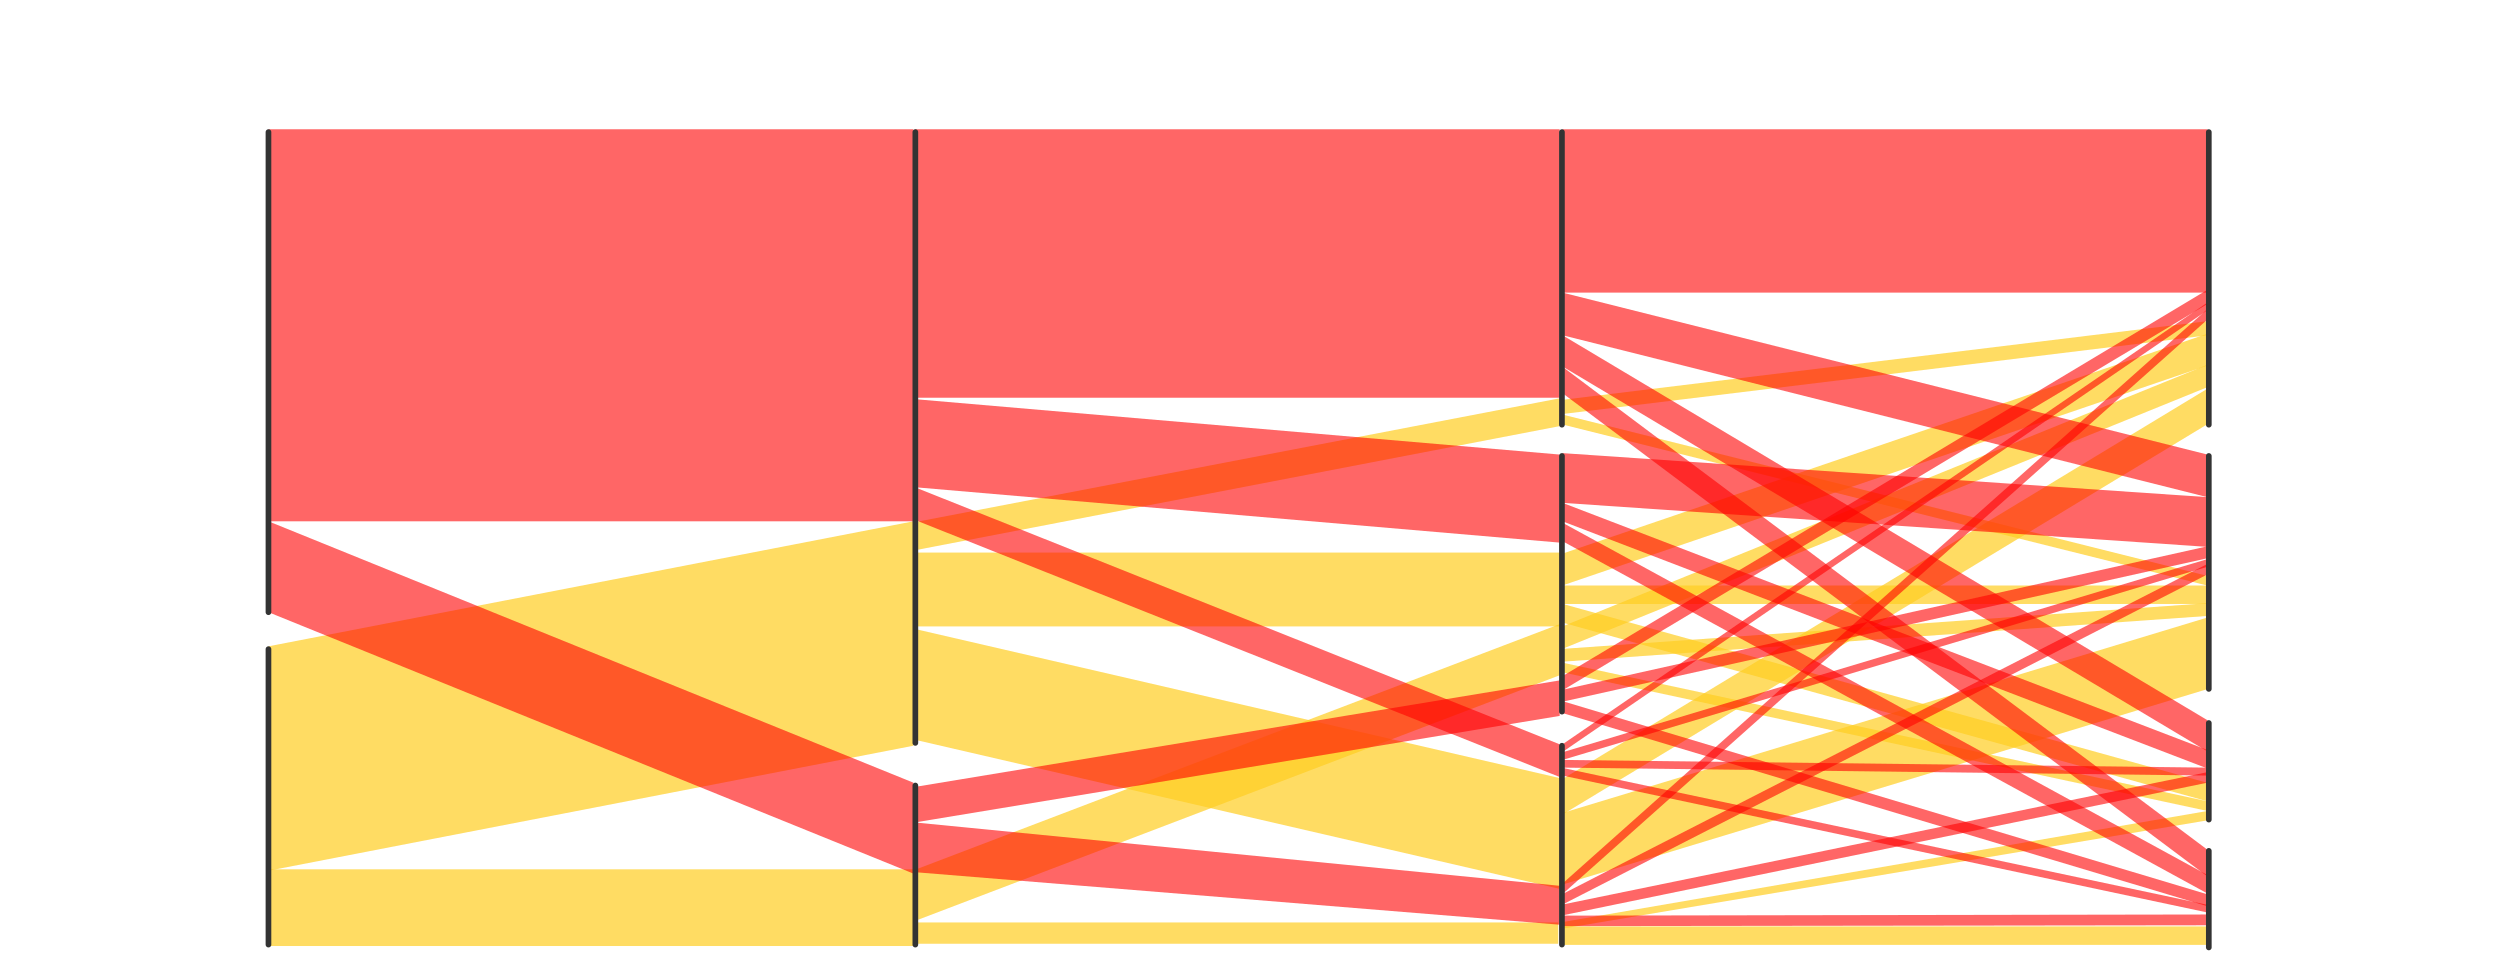
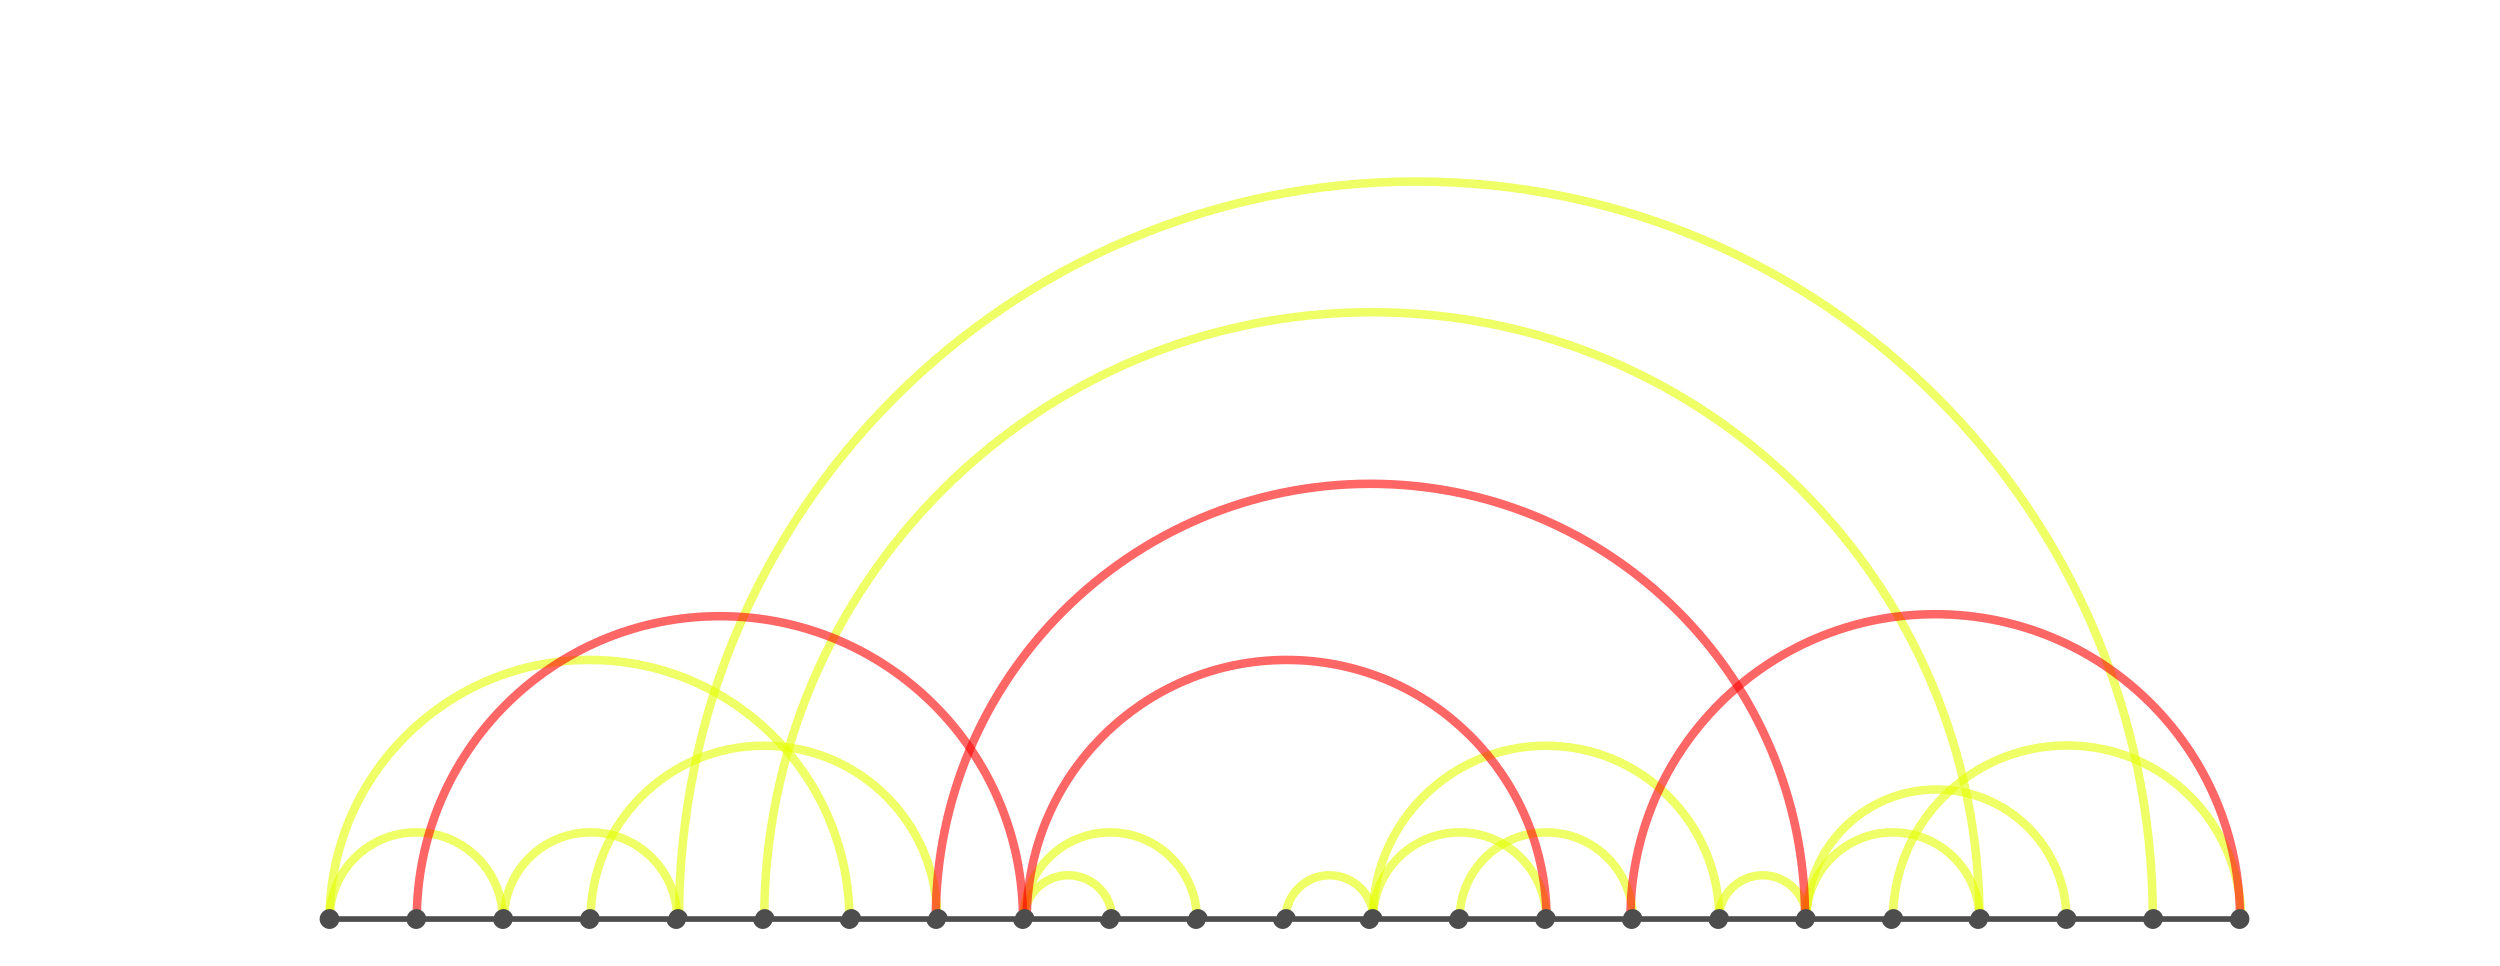
- <svg width="900" height="340" viewBox="-70,-30,880,340" style="max-width: 100%; height: auto; font: 10px sans-serif;" id="svg">
-   <g id="g_16">
-     <polygon points="707.3,88 480.3,115.7 480.3,110.7 707.3,83  " opacity="0.7" fill="#FFCD21" id="polygon_35" />
-     <polygon points="707.3,176.2 480.3,119.5 480.3,116 707.3,172.8  " opacity="0.7" fill="#FFCD21" id="polygon_34" />
-     <polygon points="707.5,98.5 480.5,175.9 480.5,164.7 707.5,87.3  " opacity="0.7" fill="#FFCD21" id="polygon_33" />
-     <rect x="480.5" y="176.1" width="227" height="6.5" opacity="0.7" fill="#FFCD21" id="rect_7" />
-     <polygon points="707.5,252.2 480.5,189.3 480.5,182.7 707.5,245.7  " opacity="0.7" fill="#FFCD21" id="polygon_32" />
-     <polygon points="707.2,106.2 480.2,198.3 480.2,190.4 707.2,98.3  " opacity="0.7" fill="#FFCD21" id="polygon_31" />
-     <polygon points="707.2,186.8 480.2,202.9 480.2,198.4 707.2,182.3  " opacity="0.7" fill="#FFCD21" id="polygon_30" />
-     <polygon points="707.2,255.5 480.2,206.7 480.2,203.3 707.2,252.1  " opacity="0.7" fill="#FFCD21" id="polygon_29" />
-     <polygon points="707.2,119.2 480.2,256.6 480.2,244.1 707.2,106.7  " opacity="0.7" fill="#FFCD21" id="polygon_28" />
-     <polygon points="707.2,212.5 480.2,281.3 480.2,256.1 707.2,187.3  " opacity="0.7" fill="#FFCD21" id="polygon_27" />
-     <rect x="479.8" y="296.1" width="227" height="6.5" opacity="0.7" fill="#FFCD21" id="rect_6" />
-     <polygon points="706.8,258.8 479.8,296.9 479.8,294.6 706.8,255.5  " opacity="0.7" fill="#FFCD21" id="polygon_26" />
-     <polygon points="479,120 252,163.7 252,153.8 479,110.2  " opacity="0.7" fill="#FFCD21" id="polygon_25" />
-     <rect x="24.5" y="276" width="227" height="27" opacity="0.7" fill="#FFCD21" id="rect_5" />
-     <rect x="251.5" y="294.7" width="227" height="7.5" opacity="0.7" fill="#FFCD21" id="rect_4" />
-     <rect x="252.5" y="164.5" width="227" height="26" opacity="0.7" fill="#FFCD21" id="rect_3" />
-     <polygon points="479.5,283 252.5,230.5 252.5,191.5 479.5,244  " opacity="0.7" fill="#FFCD21" id="polygon_24" />
-     <polygon points="479.5,207.5 252.5,294 252.5,276 479.5,189.5  " opacity="0.7" fill="#FFCD21" id="polygon_23" />
-     <polygon points="251.5,232.5 24.5,276.5 24.5,197.5 251.5,153.5  " opacity="0.7" fill="#FFCD21" id="polygon_22" />
+ <svg xmlns="http://www.w3.org/2000/svg" width="900" height="340" viewBox="-90,-30,880,340" style="max-width: 100%; height: auto; font: 10px sans-serif;">
+   <g id="Layer_1">
+     <path d="M26,293.5c0-16.9,13.7-30.5,30.5-30.5c16.9,0,30.5,13.7,30.5,30.5" opacity="0.6" fill="none" stroke="#e5ff00" stroke-width="3" />
+     <path d="M87.4,293.5c0-16.9,13.7-30.5,30.5-30.5c16.9,0,30.5,13.7,30.5,30.5" opacity="0.6" fill="none" stroke="#e5ff00" stroke-width="3" />
+     <path d="M270.3,293.5c0-16.9,13.7-30.5,30.5-30.5s30.5,13.7,30.5,30.5" opacity="0.6" fill="none" stroke="#e5ff00" stroke-width="3" />
+     <path d="M393.3,293.5c0-16.9,13.7-30.5,30.5-30.5c16.9,0,30.5,13.7,30.5,30.5" opacity="0.6" fill="none" stroke="#e5ff00" stroke-width="3" />
+     <path d="M423.8,293.5c0-16.9,13.7-30.5,30.5-30.5c16.9,0,30.5,13.7,30.5,30.5" opacity="0.6" fill="none" stroke="#e5ff00" stroke-width="3" />
+     <path d="M545.8,293.5c0-16.9,13.7-30.5,30.5-30.5c16.9,0,30.5,13.7,30.5,30.5" opacity="0.6" fill="none" stroke="#e5ff00" stroke-width="3" />
+     <path d="M545.8,293.7c0-25.3,20.5-45.8,45.8-45.8c25.3,0,45.8,20.5,45.8,45.8" opacity="0.6" fill="none" stroke="#e5ff00" stroke-width="3" />
+     <path d="M576.3,293.7c0-33.9,27.4-61.3,61.3-61.3c33.8,0,61.3,27.4,61.3,61.3" opacity="0.6" fill="none" stroke="#e5ff00" stroke-width="3" />
+     <path d="M270.5,293.6c0-8.6,7-15.5,15.5-15.5c8.6,0,15.5,7,15.5,15.5" opacity="0.6" fill="none" stroke="#e5ff00" stroke-width="3" />
+     <path d="M362.5,293.6c0-8.6,7-15.5,15.5-15.5c8.6,0,15.5,7,15.5,15.5" opacity="0.6" fill="none" stroke="#e5ff00" stroke-width="3" />
+     <path d="M515,293.6c0-8.6,7-15.5,15.5-15.5s15.5,7,15.5,15.5" opacity="0.6" fill="none" stroke="#e5ff00" stroke-width="3" />
+     <path d="M117.9,293.5c0-33.7,27.3-61,61-61c33.7,0,61,27.3,61,61" opacity="0.6" fill="none" stroke="#e5ff00" stroke-width="3" />
+     <path d="M393.2,293.5c0-33.7,27.3-61,61-61c33.7,0,61,27.3,61,61" opacity="0.6" fill="none" stroke="#e5ff00" stroke-width="3" />
+     <path d="M179,293.8c0-118.1,95.8-213.9,213.9-213.9c118.1,0,213.9,95.8,213.9,213.9" opacity="0.6" fill="none" stroke="#e5ff00" stroke-width="3" />
+     <path d="M149,293.3C149,150,265.2,33.9,408.4,33.9S667.8,150,667.8,293.3" opacity="0.6" fill="none" stroke="#e5ff00" stroke-width="3" />
+     <path d="M26,293.8c0-50.6,41-91.5,91.5-91.5c50.6,0,91.5,41,91.5,91.5" opacity="0.6" fill="none" stroke="#e5ff00" stroke-width="3" />
+     <path d="M271.4,293.8c0-50.6,41-91.5,91.5-91.5c50.6,0,91.5,41,91.5,91.5" opacity="0.6" fill="none" stroke="#FF0000" stroke-width="3" />
+     <path d="M483.9,293.5c0-59.3,48-107.3,107.3-107.3c59.3,0,107.3,48,107.3,107.3" opacity="0.6" fill="none" stroke="#FF0000" stroke-width="3" />
+     <path d="M239.4,293.3c0-84.5,68.5-153,153-153c84.5,0,153,68.5,153,153" opacity="0.6" fill="none" stroke="#FF0000" stroke-width="3" />
+     <path d="M56.7,293.6c0-58.9,47.8-106.7,106.7-106.7c58.9,0,106.7,47.8,106.7,106.7" opacity="0.6" fill="none" stroke="#FF0000" stroke-width="3" />
  </g>
-   <g id="g_15">
-     <rect x="24.5" y="15.5" width="227" height="138" opacity="0.6" fill="#FF0000" id="rect_2" />
-     <polygon points="479,161 252,141.5 252,110.5 479,130  " opacity="0.6" fill="#FF0000" id="polygon_21" />
-     <polygon points="251.5,277.5 24.5,185.5 24.5,153.5 251.5,245.5  " opacity="0.6" fill="#FF0000" id="polygon_20" />
-     <rect x="252" y="15.5" width="227" height="94.5" opacity="0.6" fill="#FF0000" id="rect_1" />
-     <rect x="480" y="15.5" width="227" height="57.5" opacity="0.6" fill="#FF0000" id="rect" />
-     <polygon points="707,82.5 480,284.7 480,281 707,78.8  " opacity="0.6" fill="#FF0000" id="polygon_19" />
-     <polygon points="707,172.2 480,288.4 480,284.7 707,168.5  " opacity="0.6" fill="#FF0000" id="polygon_18" />
-     <polygon points="707,245.5 480,292.2 480,288.4 707,241.8  " opacity="0.6" fill="#FF0000" id="polygon_17" />
-     <polygon points="707,295.7 480,296 480,292.3 707,291.9  " opacity="0.6" fill="#FF0000" id="polygon_16" />
-     <polygon points="707,79.2 480,234.7 480,232 707,76.5  " opacity="0.6" fill="#FF0000" id="polygon_15" />
-     <polygon points="707,169.5 480,237.5 480,234.8 707,166.8  " opacity="0.6" fill="#FF0000" id="polygon_14" />
-     <polygon points="707,243 480,240.2 480,237.5 707,240.2  " opacity="0.6" fill="#FF0000" id="polygon_13" />
-     <polygon points="707,291.2 480,243 480,240.3 707,288.5  " opacity="0.6" fill="#FF0000" id="polygon_12" />
-     <polygon points="707,77 480,213 480,208 707,72  " opacity="0.6" fill="#FF0000" id="polygon_11" />
-     <polygon points="707,166.5 480,217 480,212.8 707,162.3  " opacity="0.6" fill="#FF0000" id="polygon_10" />
-     <polygon points="707,289 480,221 480,216.8 707,284.8  " opacity="0.6" fill="#FF0000" id="polygon_9" />
-     <polygon points="707,284.5 480,160.5 480,154 707,278  " opacity="0.6" fill="#FF0000" id="polygon_8" />
-     <polygon points="707,240.5 480,153.5 480,147 707,234  " opacity="0.6" fill="#FF0000" id="polygon_7" />
-     <polygon points="707,162.5 480,147 480,129.5 707,145  " opacity="0.6" fill="#FF0000" id="polygon_6" />
-     <polygon points="707,145 480,88 480,73 707,130  " opacity="0.6" fill="#FF0000" id="polygon_5" />
-     <polygon points="707,234.5 480,99 480,88 707,223.5  " opacity="0.6" fill="#FF0000" id="polygon_4" />
-     <polygon points="707,278.5 480,108.4 480,99.1 707,269.1  " opacity="0.6" fill="#FF0000" id="polygon_3" />
-     <polygon points="479,295.5 252,277 252,259.5 479,281.8  " opacity="0.6" fill="#FF0000" id="polygon_2" />
-     <polygon points="479,243.5 252,153 252,141.5 479,232  " opacity="0.6" fill="#FF0000" id="polygon_1" />
-     <polygon points="479,222 252,259.5 252,247 479,209.5  " opacity="0.6" fill="#FF0000" id="polygon" />
-   </g>
-   <g id="g">
-     <g id="g_14">
-       <line x1="24.5" y1="16.5" x2="24.5" y2="185.5" fill="none" stroke="#333333" stroke-width="2" stroke-linecap="round" id="line_10" />
-       <line x1="24.5" y1="198.5" x2="24.5" y2="302.5" fill="none" stroke="#333333" stroke-width="2" stroke-linecap="round" id="line_9" />
-     </g>
-     <g id="g_13">
-       <line x1="252.2" y1="16.5" x2="252.2" y2="231.5" fill="none" stroke="#333333" stroke-width="2" stroke-linecap="round" id="line_8" />
-       <line x1="252.2" y1="246.5" x2="252.2" y2="302.5" fill="none" stroke="#333333" stroke-width="2" stroke-linecap="round" id="line_7" />
-     </g>
-     <g id="g_12">
-       <line x1="479.8" y1="16.5" x2="479.8" y2="119.5" fill="none" stroke="#333333" stroke-width="2" stroke-linecap="round" id="line_6" />
-       <line x1="479.8" y1="130.5" x2="479.8" y2="220.5" fill="none" stroke="#333333" stroke-width="2" stroke-linecap="round" id="line_5" />
-       <line x1="479.8" y1="232.5" x2="479.8" y2="302.5" fill="none" stroke="#333333" stroke-width="2" stroke-linecap="round" id="line_4" />
-     </g>
-     <g id="g_11">
-       <line x1="707.5" y1="16.5" x2="707.5" y2="119.5" fill="none" stroke="#333333" stroke-width="2" stroke-linecap="round" id="line_3" />
-       <line x1="707.5" y1="130.5" x2="707.5" y2="212.5" fill="none" stroke="#333333" stroke-width="2" stroke-linecap="round" id="line_2" />
-       <line x1="707.5" y1="269.5" x2="707.5" y2="303.5" fill="none" stroke="#333333" stroke-width="2" stroke-linecap="round" id="line_1" />
-       <line x1="707.5" y1="224.5" x2="707.5" y2="258.5" fill="none" stroke="#333333" stroke-width="2" stroke-linecap="round" id="line" />
-     </g>
-     <g id="g_10">
- 	</g>
-     <g id="g_9">
- 	</g>
-     <g id="g_8">
- 	</g>
-     <g id="g_7">
- 	</g>
-     <g id="g_6">
- 	</g>
-     <g id="g_5">
- 	</g>
-     <g id="g_4">
- 	</g>
-     <g id="g_3">
- 	</g>
-     <g id="g_2">
- 	</g>
-     <g id="g_1">
- 	</g>
+   <g id="Layer_2">
+     <path d="M698.5,290c-1.6,0-2.9,1.1-3.3,2.5h-23.9c-0.4-1.4-1.8-2.5-3.3-2.5s-2.9,1.1-3.3,2.5h-23.9   c-0.4-1.4-1.8-2.5-3.3-2.5s-2.9,1.1-3.3,2.5h-23.9c-0.4-1.4-1.8-2.5-3.3-2.5s-2.9,1.1-3.3,2.5h-23.9c-0.4-1.4-1.8-2.5-3.3-2.5   s-2.9,1.1-3.3,2.5H549c-0.4-1.4-1.8-2.5-3.3-2.5s-2.9,1.1-3.3,2.5h-23.9c-0.4-1.4-1.8-2.5-3.3-2.5c-1.6,0-2.9,1.1-3.3,2.5h-23.9   c-0.4-1.4-1.8-2.5-3.3-2.5c-1.6,0-2.9,1.1-3.3,2.5h-23.9c-0.4-1.4-1.8-2.5-3.3-2.5s-2.9,1.1-3.3,2.5h-23.9   c-0.4-1.4-1.8-2.5-3.3-2.5c-1.6,0-2.9,1.1-3.3,2.5h-23.9c-0.4-1.4-1.8-2.5-3.3-2.5c-1.6,0-2.9,1.1-3.3,2.5h-23.9   c-0.4-1.4-1.8-2.5-3.3-2.5s-2.9,1.1-3.3,2.5H335c-0.4-1.4-1.8-2.5-3.3-2.5s-2.9,1.1-3.3,2.5h-23.9c-0.4-1.4-1.8-2.5-3.3-2.5   s-2.9,1.1-3.3,2.5h-23.9c-0.4-1.4-1.8-2.5-3.3-2.5s-2.9,1.1-3.3,2.5h-23.9c-0.4-1.4-1.8-2.5-3.3-2.5s-2.9,1.1-3.3,2.5h-23.9   c-0.4-1.4-1.8-2.5-3.3-2.5s-2.9,1.1-3.3,2.5h-23.9c-0.4-1.4-1.8-2.5-3.3-2.5s-2.9,1.1-3.3,2.5h-23.9c-0.4-1.4-1.8-2.5-3.3-2.5   c-1.6,0-2.9,1.1-3.3,2.5H121c-0.4-1.4-1.8-2.5-3.3-2.5s-2.9,1.1-3.3,2.5H90.5c-0.4-1.4-1.8-2.5-3.3-2.5s-2.9,1.1-3.3,2.5H59.9   c-0.4-1.4-1.8-2.5-3.3-2.5s-2.9,1.1-3.3,2.5H29.3c-0.4-1.4-1.8-2.5-3.3-2.5c-1.9,0-3.5,1.6-3.5,3.5s1.6,3.5,3.5,3.5   c1.6,0,2.9-1.1,3.3-2.5h23.9c0.4,1.4,1.8,2.5,3.3,2.5s2.9-1.1,3.3-2.5h23.9c0.4,1.4,1.8,2.5,3.3,2.5s2.9-1.1,3.3-2.5h23.9   c0.4,1.4,1.8,2.5,3.3,2.5s2.9-1.1,3.3-2.5h23.9c0.4,1.4,1.8,2.5,3.3,2.5c1.6,0,2.9-1.1,3.3-2.5h23.9c0.4,1.4,1.8,2.5,3.3,2.5   s2.9-1.1,3.3-2.5h23.9c0.4,1.4,1.8,2.5,3.3,2.5s2.9-1.1,3.3-2.5h23.9c0.4,1.4,1.8,2.5,3.3,2.5s2.9-1.1,3.3-2.5h23.9   c0.4,1.4,1.8,2.5,3.3,2.5s2.9-1.1,3.3-2.5h23.9c0.4,1.4,1.8,2.5,3.3,2.5s2.9-1.1,3.3-2.5h23.9c0.4,1.4,1.8,2.5,3.3,2.5   s2.9-1.1,3.3-2.5h23.9c0.4,1.4,1.8,2.5,3.3,2.5s2.9-1.1,3.3-2.5h23.9c0.4,1.4,1.8,2.5,3.3,2.5c1.6,0,2.9-1.1,3.3-2.5H420   c0.4,1.4,1.8,2.5,3.3,2.5c1.6,0,2.9-1.1,3.3-2.5h23.9c0.4,1.4,1.8,2.5,3.3,2.5s2.9-1.1,3.3-2.5h23.9c0.4,1.4,1.8,2.5,3.3,2.5   c1.6,0,2.9-1.1,3.3-2.5h23.9c0.4,1.4,1.8,2.5,3.3,2.5c1.6,0,2.9-1.1,3.3-2.5h23.9c0.4,1.4,1.8,2.5,3.3,2.5s2.9-1.1,3.3-2.5h23.9   c0.4,1.4,1.8,2.5,3.3,2.5s2.9-1.1,3.3-2.5h23.9c0.4,1.4,1.8,2.5,3.3,2.5s2.9-1.1,3.3-2.5H634c0.4,1.4,1.8,2.5,3.3,2.5   s2.9-1.1,3.3-2.5h23.9c0.4,1.4,1.8,2.5,3.3,2.5s2.9-1.1,3.3-2.5h23.9c0.4,1.4,1.8,2.5,3.3,2.5c1.9,0,3.5-1.6,3.5-3.5   S700.4,290,698.5,290z" fill="#4D4D4D" />
  </g>
</svg>
